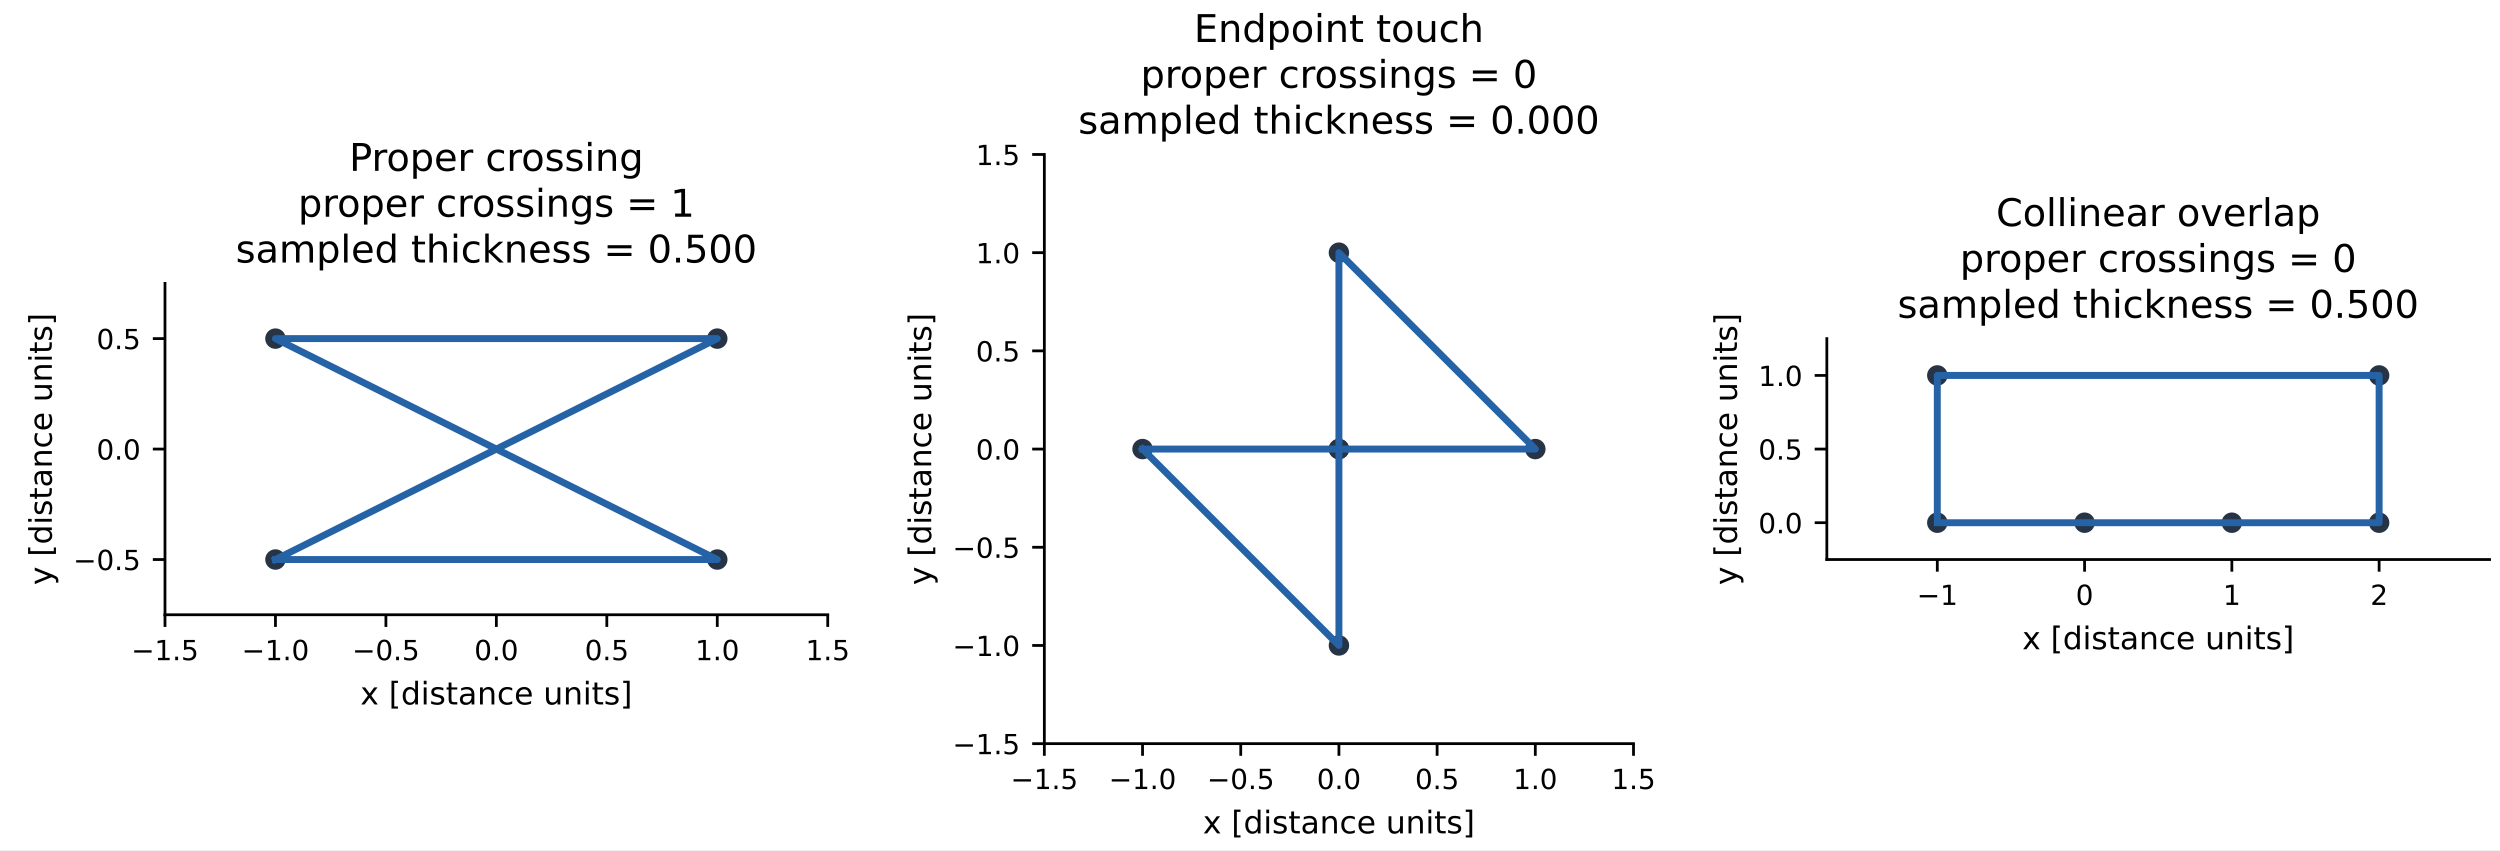
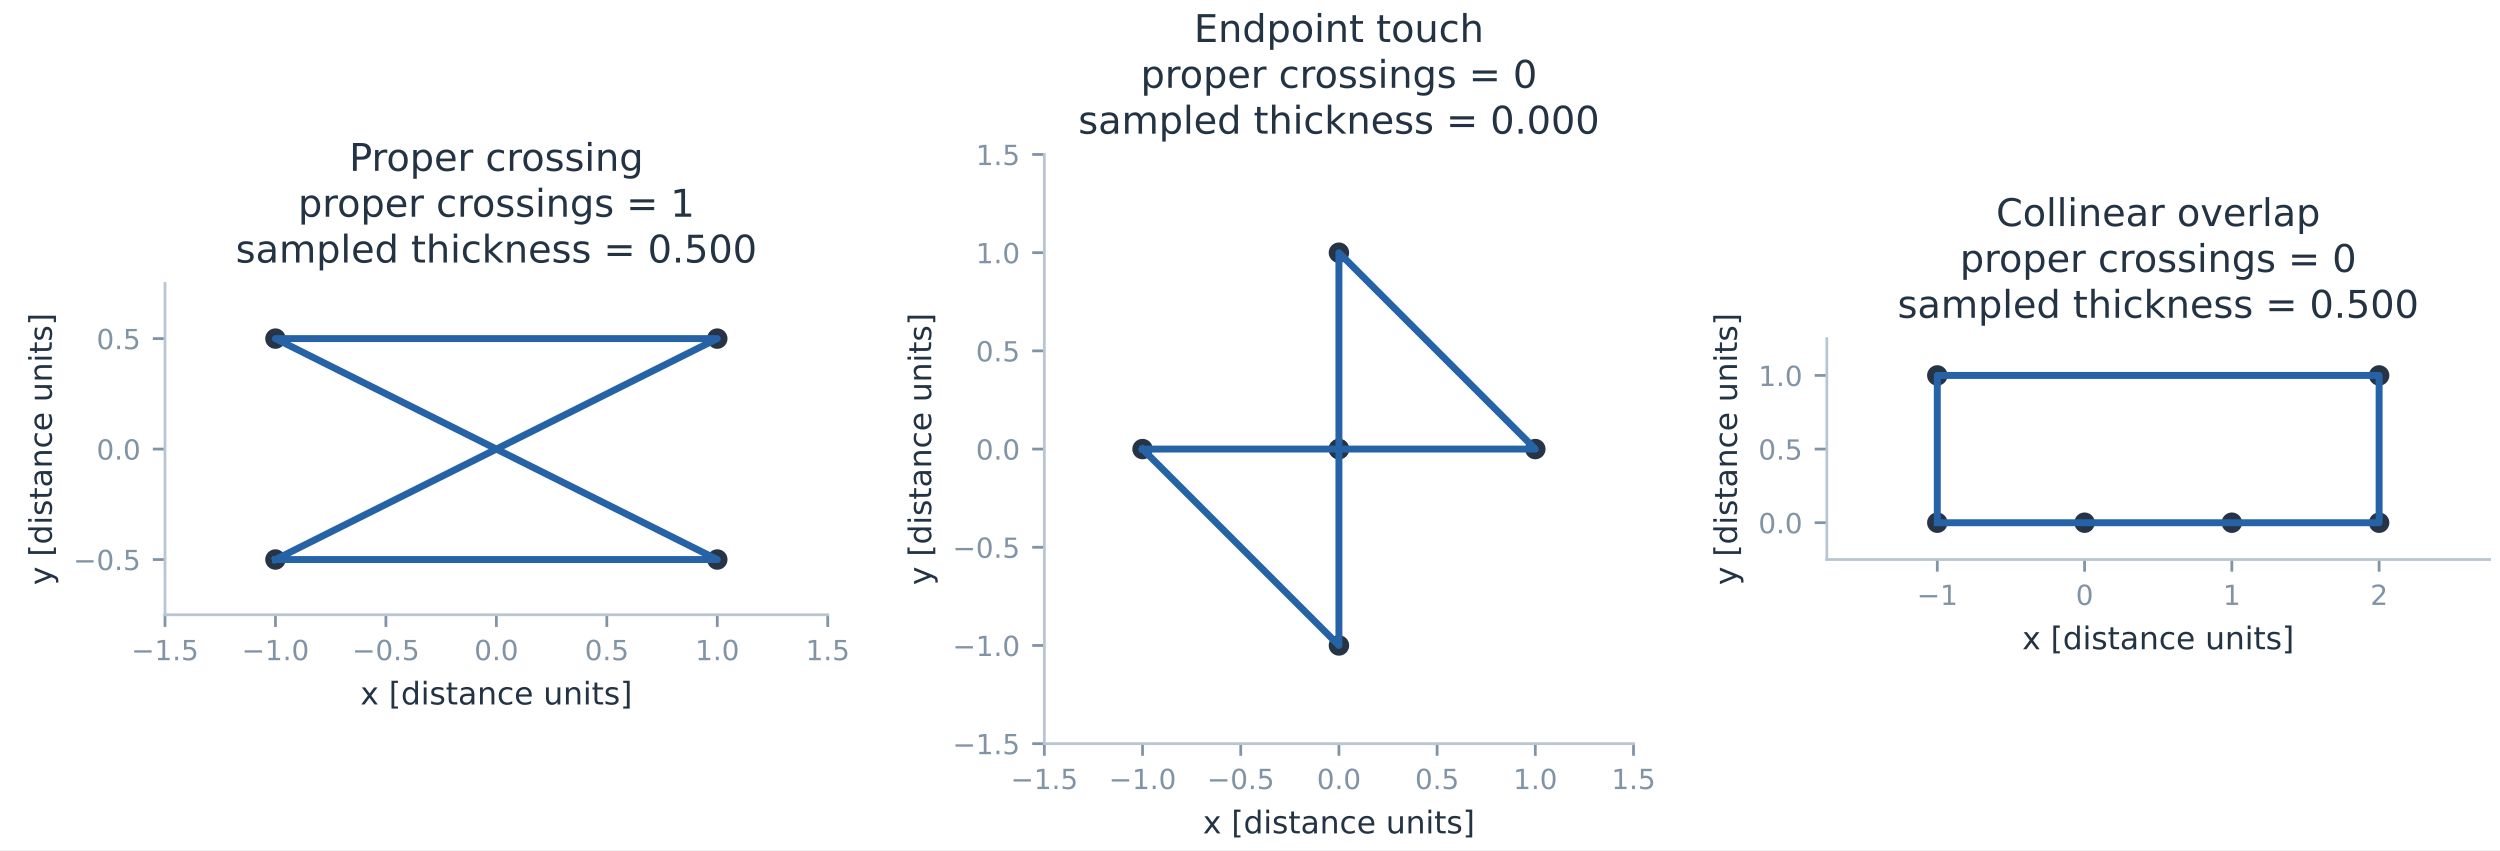
<svg xmlns="http://www.w3.org/2000/svg" xmlns:xlink="http://www.w3.org/1999/xlink" width="720pt" height="244.8pt" viewBox="0 0 720 244.8" version="1.1">
  <defs>
    <style type="text/css">*{stroke-linejoin: round; stroke-linecap: butt}</style>
  </defs>
  <g id="figure_1">
    <g id="patch_1">
      <path d="M 0 244.8  L 720 244.8  L 720 0  L 0 0  z " style="fill: #ffffff" />
    </g>
    <g id="axes_1">
      <g id="patch_2">
        <path d="M 47.517 177.05  L 238.387 177.05  L 238.387 81.615  L 47.517 81.615  z " style="fill: #ffffff" />
      </g>
      <g id="PathCollection_1">
        <defs>
-           <path id="m316eef6f68" d="M 0 2.449  C 0.65 2.449 1.273 2.191 1.732 1.732  C 2.191 1.273 2.449 0.65 2.449 0  C 2.449 -0.65 2.191 -1.273 1.732 -1.732  C 1.273 -2.191 0.65 -2.449 0 -2.449  C -0.65 -2.449 -1.273 -2.191 -1.732 -1.732  C -2.191 -1.273 -2.449 -0.65 -2.449 0  C -2.449 0.65 -2.191 1.273 -1.732 1.732  C -1.273 2.191 -0.65 2.449 0 2.449  z " style="stroke: #263445" />
+           <path id="m71958b439c" d="M 0 2.449  C 0.65 2.449 1.273 2.191 1.732 1.732  C 2.191 1.273 2.449 0.65 2.449 0  C 2.449 -0.65 2.191 -1.273 1.732 -1.732  C 1.273 -2.191 0.65 -2.449 0 -2.449  C -0.65 -2.449 -1.273 -2.191 -1.732 -1.732  C -2.191 -1.273 -2.449 -0.65 -2.449 0  C -2.449 0.65 -2.191 1.273 -1.732 1.732  C -1.273 2.191 -0.65 2.449 0 2.449  z " style="stroke: #263445" />
        </defs>
-         <g clip-path="url(#p3854aa4f36)">
-           <use xlink:href="#m316eef6f68" x="79.329" y="161.144" style="fill: #263445; stroke: #263445" />
-           <use xlink:href="#m316eef6f68" x="206.575" y="97.521" style="fill: #263445; stroke: #263445" />
-           <use xlink:href="#m316eef6f68" x="79.329" y="97.521" style="fill: #263445; stroke: #263445" />
-           <use xlink:href="#m316eef6f68" x="206.575" y="161.144" style="fill: #263445; stroke: #263445" />
+         <g clip-path="url(#pfb04f4b0af)">
+           <use xlink:href="#m71958b439c" x="79.329" y="161.144" style="fill: #263445; stroke: #263445" />
+           <use xlink:href="#m71958b439c" x="206.575" y="97.521" style="fill: #263445; stroke: #263445" />
+           <use xlink:href="#m71958b439c" x="79.329" y="97.521" style="fill: #263445; stroke: #263445" />
+           <use xlink:href="#m71958b439c" x="206.575" y="161.144" style="fill: #263445; stroke: #263445" />
        </g>
      </g>
      <g id="matplotlib.axis_1">
        <g id="xtick_1">
          <g id="line2d_1">
            <defs>
-               <path id="md5be0be402" d="M 0 0  L 0 3.5  " style="stroke: #000000; stroke-width: 0.8" />
+               <path id="m0e92b0ceac" d="M 0 0  L 0 3.5  " style="stroke: #8293a5; stroke-width: 0.8" />
            </defs>
            <g>
-               <use xlink:href="#md5be0be402" x="47.517" y="177.05" style="stroke: #000000; stroke-width: 0.8" />
+               <use xlink:href="#m0e92b0ceac" x="47.517" y="177.05" style="fill: #8293a5; stroke: #8293a5; stroke-width: 0.8" />
            </g>
          </g>
          <g id="text_1">
-             <text style="font-size: 8px; font-family: 'DejaVu Sans'; text-anchor: middle" x="47.517" y="190.128" transform="rotate(-0 47.51719 190.1279)">−1.5</text>
+             <text style="font-size: 8px; font-family: 'DejaVu Sans'; text-anchor: middle; fill: #8293a5" x="47.517" y="190.128" transform="rotate(-0 47.51719 190.1279)">−1.5</text>
          </g>
        </g>
        <g id="xtick_2">
          <g id="line2d_2">
            <g>
-               <use xlink:href="#md5be0be402" x="79.329" y="177.05" style="stroke: #000000; stroke-width: 0.8" />
+               <use xlink:href="#m0e92b0ceac" x="79.329" y="177.05" style="fill: #8293a5; stroke: #8293a5; stroke-width: 0.8" />
            </g>
          </g>
          <g id="text_2">
-             <text style="font-size: 8px; font-family: 'DejaVu Sans'; text-anchor: middle" x="79.329" y="190.128" transform="rotate(-0 79.3288 190.1279)">−1.0</text>
+             <text style="font-size: 8px; font-family: 'DejaVu Sans'; text-anchor: middle; fill: #8293a5" x="79.329" y="190.128" transform="rotate(-0 79.3288 190.1279)">−1.0</text>
          </g>
        </g>
        <g id="xtick_3">
          <g id="line2d_3">
            <g>
-               <use xlink:href="#md5be0be402" x="111.14" y="177.05" style="stroke: #000000; stroke-width: 0.8" />
+               <use xlink:href="#m0e92b0ceac" x="111.14" y="177.05" style="fill: #8293a5; stroke: #8293a5; stroke-width: 0.8" />
            </g>
          </g>
          <g id="text_3">
-             <text style="font-size: 8px; font-family: 'DejaVu Sans'; text-anchor: middle" x="111.14" y="190.128" transform="rotate(-0 111.1404 190.1279)">−0.5</text>
+             <text style="font-size: 8px; font-family: 'DejaVu Sans'; text-anchor: middle; fill: #8293a5" x="111.14" y="190.128" transform="rotate(-0 111.1404 190.1279)">−0.5</text>
          </g>
        </g>
        <g id="xtick_4">
          <g id="line2d_4">
            <g>
-               <use xlink:href="#md5be0be402" x="142.952" y="177.05" style="stroke: #000000; stroke-width: 0.8" />
+               <use xlink:href="#m0e92b0ceac" x="142.952" y="177.05" style="fill: #8293a5; stroke: #8293a5; stroke-width: 0.8" />
            </g>
          </g>
          <g id="text_4">
-             <text style="font-size: 8px; font-family: 'DejaVu Sans'; text-anchor: middle" x="142.952" y="190.128" transform="rotate(-0 142.952 190.1279)">0.0</text>
+             <text style="font-size: 8px; font-family: 'DejaVu Sans'; text-anchor: middle; fill: #8293a5" x="142.952" y="190.128" transform="rotate(-0 142.952 190.1279)">0.0</text>
          </g>
        </g>
        <g id="xtick_5">
          <g id="line2d_5">
            <g>
-               <use xlink:href="#md5be0be402" x="174.764" y="177.05" style="stroke: #000000; stroke-width: 0.8" />
+               <use xlink:href="#m0e92b0ceac" x="174.764" y="177.05" style="fill: #8293a5; stroke: #8293a5; stroke-width: 0.8" />
            </g>
          </g>
          <g id="text_5">
-             <text style="font-size: 8px; font-family: 'DejaVu Sans'; text-anchor: middle" x="174.764" y="190.128" transform="rotate(-0 174.7636 190.1279)">0.5</text>
+             <text style="font-size: 8px; font-family: 'DejaVu Sans'; text-anchor: middle; fill: #8293a5" x="174.764" y="190.128" transform="rotate(-0 174.7636 190.1279)">0.5</text>
          </g>
        </g>
        <g id="xtick_6">
          <g id="line2d_6">
            <g>
-               <use xlink:href="#md5be0be402" x="206.575" y="177.05" style="stroke: #000000; stroke-width: 0.8" />
+               <use xlink:href="#m0e92b0ceac" x="206.575" y="177.05" style="fill: #8293a5; stroke: #8293a5; stroke-width: 0.8" />
            </g>
          </g>
          <g id="text_6">
-             <text style="font-size: 8px; font-family: 'DejaVu Sans'; text-anchor: middle" x="206.575" y="190.128" transform="rotate(-0 206.5752 190.1279)">1.0</text>
+             <text style="font-size: 8px; font-family: 'DejaVu Sans'; text-anchor: middle; fill: #8293a5" x="206.575" y="190.128" transform="rotate(-0 206.5752 190.1279)">1.0</text>
          </g>
        </g>
        <g id="xtick_7">
          <g id="line2d_7">
            <g>
-               <use xlink:href="#md5be0be402" x="238.387" y="177.05" style="stroke: #000000; stroke-width: 0.8" />
+               <use xlink:href="#m0e92b0ceac" x="238.387" y="177.05" style="fill: #8293a5; stroke: #8293a5; stroke-width: 0.8" />
            </g>
          </g>
          <g id="text_7">
-             <text style="font-size: 8px; font-family: 'DejaVu Sans'; text-anchor: middle" x="238.387" y="190.128" transform="rotate(-0 238.3868 190.1279)">1.5</text>
+             <text style="font-size: 8px; font-family: 'DejaVu Sans'; text-anchor: middle; fill: #8293a5" x="238.387" y="190.128" transform="rotate(-0 238.3868 190.1279)">1.5</text>
          </g>
        </g>
        <g id="text_8">
-           <text style="font-size: 9px; font-family: 'DejaVu Sans'; text-anchor: middle" x="142.952" y="202.888" transform="rotate(-0 142.952 202.8883)">x [distance units]</text>
+           <text style="font-size: 9px; font-family: 'DejaVu Sans'; text-anchor: middle; fill: #243344" x="142.952" y="202.888" transform="rotate(-0 142.952 202.8883)">x [distance units]</text>
        </g>
      </g>
      <g id="matplotlib.axis_2">
        <g id="ytick_1">
          <g id="line2d_8">
            <defs>
-               <path id="m7ad3cef480" d="M 0 0  L -3.5 0  " style="stroke: #000000; stroke-width: 0.8" />
+               <path id="m82e55a3c0a" d="M 0 0  L -3.5 0  " style="stroke: #8293a5; stroke-width: 0.8" />
            </defs>
            <g>
-               <use xlink:href="#m7ad3cef480" x="47.517" y="161.144" style="stroke: #000000; stroke-width: 0.8" />
+               <use xlink:href="#m82e55a3c0a" x="47.517" y="161.144" style="fill: #8293a5; stroke: #8293a5; stroke-width: 0.8" />
            </g>
          </g>
          <g id="text_9">
-             <text style="font-size: 8px; font-family: 'DejaVu Sans'; text-anchor: end" x="40.517" y="164.183" transform="rotate(-0 40.51719 164.183)">−0.5</text>
+             <text style="font-size: 8px; font-family: 'DejaVu Sans'; text-anchor: end; fill: #8293a5" x="40.517" y="164.183" transform="rotate(-0 40.51719 164.183)">−0.5</text>
          </g>
        </g>
        <g id="ytick_2">
          <g id="line2d_9">
            <g>
-               <use xlink:href="#m7ad3cef480" x="47.517" y="129.332" style="stroke: #000000; stroke-width: 0.8" />
+               <use xlink:href="#m82e55a3c0a" x="47.517" y="129.332" style="fill: #8293a5; stroke: #8293a5; stroke-width: 0.8" />
            </g>
          </g>
          <g id="text_10">
-             <text style="font-size: 8px; font-family: 'DejaVu Sans'; text-anchor: end" x="40.517" y="132.371" transform="rotate(-0 40.51719 132.3714)">0.0</text>
+             <text style="font-size: 8px; font-family: 'DejaVu Sans'; text-anchor: end; fill: #8293a5" x="40.517" y="132.371" transform="rotate(-0 40.51719 132.3714)">0.0</text>
          </g>
        </g>
        <g id="ytick_3">
          <g id="line2d_10">
            <g>
-               <use xlink:href="#m7ad3cef480" x="47.517" y="97.521" style="stroke: #000000; stroke-width: 0.8" />
+               <use xlink:href="#m82e55a3c0a" x="47.517" y="97.521" style="fill: #8293a5; stroke: #8293a5; stroke-width: 0.8" />
            </g>
          </g>
          <g id="text_11">
-             <text style="font-size: 8px; font-family: 'DejaVu Sans'; text-anchor: end" x="40.517" y="100.56" transform="rotate(-0 40.51719 100.5598)">0.5</text>
+             <text style="font-size: 8px; font-family: 'DejaVu Sans'; text-anchor: end; fill: #8293a5" x="40.517" y="100.56" transform="rotate(-0 40.51719 100.5598)">0.5</text>
          </g>
        </g>
        <g id="text_12">
-           <text style="font-size: 9px; font-family: 'DejaVu Sans'; text-anchor: middle" x="14.929" y="129.332" transform="rotate(-90 14.92883 129.3323)">y [distance units]</text>
+           <text style="font-size: 9px; font-family: 'DejaVu Sans'; text-anchor: middle; fill: #243344" x="14.929" y="129.332" transform="rotate(-90 14.92883 129.3323)">y [distance units]</text>
        </g>
      </g>
      <g id="line2d_11">
-         <path d="M 79.329 161.144  L 206.575 97.521  L 79.329 97.521  L 206.575 161.144  L 79.329 161.144  " clip-path="url(#p3854aa4f36)" style="fill: none; stroke: #2563a6; stroke-width: 2; stroke-linecap: square" />
+         <path d="M 79.329 161.144  L 206.575 97.521  L 79.329 97.521  L 206.575 161.144  L 79.329 161.144  " clip-path="url(#pfb04f4b0af)" style="fill: none; stroke: #2563a6; stroke-width: 2; stroke-linecap: square" />
      </g>
      <g id="patch_3">
-         <path d="M 47.517 177.05  L 47.517 81.615  " style="fill: none; stroke: #000000; stroke-width: 0.8; stroke-linejoin: miter; stroke-linecap: square" />
+         <path d="M 47.517 177.05  L 47.517 81.615  " style="fill: none; stroke: #b9c5d1; stroke-width: 0.8; stroke-linejoin: miter; stroke-linecap: square" />
      </g>
      <g id="patch_4">
-         <path d="M 47.517 177.05  L 238.387 177.05  " style="fill: none; stroke: #000000; stroke-width: 0.8; stroke-linejoin: miter; stroke-linecap: square" />
+         <path d="M 47.517 177.05  L 238.387 177.05  " style="fill: none; stroke: #b9c5d1; stroke-width: 0.8; stroke-linejoin: miter; stroke-linecap: square" />
      </g>
      <g id="text_13">
-         <text style="font-size: 11px; font-family: 'DejaVu Sans'" transform="translate(100.5771 49.20891)">Proper crossing</text>
-         <text style="font-size: 11px; font-family: 'DejaVu Sans'" transform="translate(85.83624 62.41191)">proper crossings = 1</text>
-         <text style="font-size: 11px; font-family: 'DejaVu Sans'" transform="translate(67.88647 75.61492)">sampled thickness = 0.500</text>
+         <text style="font-size: 11px; font-family: 'DejaVu Sans'; fill: #243344" transform="translate(100.5771 49.20891)">Proper crossing</text>
+         <text style="font-size: 11px; font-family: 'DejaVu Sans'; fill: #243344" transform="translate(85.83624 62.41191)">proper crossings = 1</text>
+         <text style="font-size: 11px; font-family: 'DejaVu Sans'; fill: #243344" transform="translate(67.88647 75.61492)">sampled thickness = 0.500</text>
      </g>
    </g>
    <g id="axes_2">
      <g id="patch_5">
        <path d="M 300.771 214.172  L 470.45 214.172  L 470.45 44.493  L 300.771 44.493  z " style="fill: #ffffff" />
      </g>
      <g id="PathCollection_2">
-         <g clip-path="url(#p52de8679a3)">
-           <use xlink:href="#m316eef6f68" x="329.051" y="129.332" style="fill: #263445; stroke: #263445" />
-           <use xlink:href="#m316eef6f68" x="385.61" y="129.332" style="fill: #263445; stroke: #263445" />
-           <use xlink:href="#m316eef6f68" x="385.61" y="72.773" style="fill: #263445; stroke: #263445" />
-           <use xlink:href="#m316eef6f68" x="442.17" y="129.332" style="fill: #263445; stroke: #263445" />
-           <use xlink:href="#m316eef6f68" x="385.61" y="129.332" style="fill: #263445; stroke: #263445" />
-           <use xlink:href="#m316eef6f68" x="385.61" y="185.892" style="fill: #263445; stroke: #263445" />
+         <g clip-path="url(#p44873eb666)">
+           <use xlink:href="#m71958b439c" x="329.051" y="129.332" style="fill: #263445; stroke: #263445" />
+           <use xlink:href="#m71958b439c" x="385.61" y="129.332" style="fill: #263445; stroke: #263445" />
+           <use xlink:href="#m71958b439c" x="385.61" y="72.773" style="fill: #263445; stroke: #263445" />
+           <use xlink:href="#m71958b439c" x="442.17" y="129.332" style="fill: #263445; stroke: #263445" />
+           <use xlink:href="#m71958b439c" x="385.61" y="129.332" style="fill: #263445; stroke: #263445" />
+           <use xlink:href="#m71958b439c" x="385.61" y="185.892" style="fill: #263445; stroke: #263445" />
        </g>
      </g>
      <g id="matplotlib.axis_3">
        <g id="xtick_8">
          <g id="line2d_12">
            <g>
-               <use xlink:href="#md5be0be402" x="300.771" y="214.172" style="stroke: #000000; stroke-width: 0.8" />
+               <use xlink:href="#m0e92b0ceac" x="300.771" y="214.172" style="fill: #8293a5; stroke: #8293a5; stroke-width: 0.8" />
            </g>
          </g>
          <g id="text_14">
-             <text style="font-size: 8px; font-family: 'DejaVu Sans'; text-anchor: middle" x="300.771" y="227.25" transform="rotate(-0 300.7709 227.2499)">−1.5</text>
+             <text style="font-size: 8px; font-family: 'DejaVu Sans'; text-anchor: middle; fill: #8293a5" x="300.771" y="227.25" transform="rotate(-0 300.7709 227.2499)">−1.5</text>
          </g>
        </g>
        <g id="xtick_9">
          <g id="line2d_13">
            <g>
-               <use xlink:href="#md5be0be402" x="329.051" y="214.172" style="stroke: #000000; stroke-width: 0.8" />
+               <use xlink:href="#m0e92b0ceac" x="329.051" y="214.172" style="fill: #8293a5; stroke: #8293a5; stroke-width: 0.8" />
            </g>
          </g>
          <g id="text_15">
-             <text style="font-size: 8px; font-family: 'DejaVu Sans'; text-anchor: middle" x="329.051" y="227.25" transform="rotate(-0 329.0507 227.2499)">−1.0</text>
+             <text style="font-size: 8px; font-family: 'DejaVu Sans'; text-anchor: middle; fill: #8293a5" x="329.051" y="227.25" transform="rotate(-0 329.0507 227.2499)">−1.0</text>
          </g>
        </g>
        <g id="xtick_10">
          <g id="line2d_14">
            <g>
-               <use xlink:href="#md5be0be402" x="357.331" y="214.172" style="stroke: #000000; stroke-width: 0.8" />
+               <use xlink:href="#m0e92b0ceac" x="357.331" y="214.172" style="fill: #8293a5; stroke: #8293a5; stroke-width: 0.8" />
            </g>
          </g>
          <g id="text_16">
-             <text style="font-size: 8px; font-family: 'DejaVu Sans'; text-anchor: middle" x="357.331" y="227.25" transform="rotate(-0 357.3305 227.2499)">−0.5</text>
+             <text style="font-size: 8px; font-family: 'DejaVu Sans'; text-anchor: middle; fill: #8293a5" x="357.331" y="227.25" transform="rotate(-0 357.3305 227.2499)">−0.5</text>
          </g>
        </g>
        <g id="xtick_11">
          <g id="line2d_15">
            <g>
-               <use xlink:href="#md5be0be402" x="385.61" y="214.172" style="stroke: #000000; stroke-width: 0.8" />
+               <use xlink:href="#m0e92b0ceac" x="385.61" y="214.172" style="fill: #8293a5; stroke: #8293a5; stroke-width: 0.8" />
            </g>
          </g>
          <g id="text_17">
-             <text style="font-size: 8px; font-family: 'DejaVu Sans'; text-anchor: middle" x="385.61" y="227.25" transform="rotate(-0 385.6104 227.2499)">0.0</text>
+             <text style="font-size: 8px; font-family: 'DejaVu Sans'; text-anchor: middle; fill: #8293a5" x="385.61" y="227.25" transform="rotate(-0 385.6104 227.2499)">0.0</text>
          </g>
        </g>
        <g id="xtick_12">
          <g id="line2d_16">
            <g>
-               <use xlink:href="#md5be0be402" x="413.89" y="214.172" style="stroke: #000000; stroke-width: 0.8" />
+               <use xlink:href="#m0e92b0ceac" x="413.89" y="214.172" style="fill: #8293a5; stroke: #8293a5; stroke-width: 0.8" />
            </g>
          </g>
          <g id="text_18">
-             <text style="font-size: 8px; font-family: 'DejaVu Sans'; text-anchor: middle" x="413.89" y="227.25" transform="rotate(-0 413.8902 227.2499)">0.5</text>
+             <text style="font-size: 8px; font-family: 'DejaVu Sans'; text-anchor: middle; fill: #8293a5" x="413.89" y="227.25" transform="rotate(-0 413.8902 227.2499)">0.5</text>
          </g>
        </g>
        <g id="xtick_13">
          <g id="line2d_17">
            <g>
-               <use xlink:href="#md5be0be402" x="442.17" y="214.172" style="stroke: #000000; stroke-width: 0.8" />
+               <use xlink:href="#m0e92b0ceac" x="442.17" y="214.172" style="fill: #8293a5; stroke: #8293a5; stroke-width: 0.8" />
            </g>
          </g>
          <g id="text_19">
-             <text style="font-size: 8px; font-family: 'DejaVu Sans'; text-anchor: middle" x="442.17" y="227.25" transform="rotate(-0 442.17 227.2499)">1.0</text>
+             <text style="font-size: 8px; font-family: 'DejaVu Sans'; text-anchor: middle; fill: #8293a5" x="442.17" y="227.25" transform="rotate(-0 442.17 227.2499)">1.0</text>
          </g>
        </g>
        <g id="xtick_14">
          <g id="line2d_18">
            <g>
-               <use xlink:href="#md5be0be402" x="470.45" y="214.172" style="stroke: #000000; stroke-width: 0.8" />
+               <use xlink:href="#m0e92b0ceac" x="470.45" y="214.172" style="fill: #8293a5; stroke: #8293a5; stroke-width: 0.8" />
            </g>
          </g>
          <g id="text_20">
-             <text style="font-size: 8px; font-family: 'DejaVu Sans'; text-anchor: middle" x="470.45" y="227.25" transform="rotate(-0 470.4498 227.2499)">1.5</text>
+             <text style="font-size: 8px; font-family: 'DejaVu Sans'; text-anchor: middle; fill: #8293a5" x="470.45" y="227.25" transform="rotate(-0 470.4498 227.2499)">1.5</text>
          </g>
        </g>
        <g id="text_21">
-           <text style="font-size: 9px; font-family: 'DejaVu Sans'; text-anchor: middle" x="385.61" y="240.01" transform="rotate(-0 385.6104 240.0104)">x [distance units]</text>
+           <text style="font-size: 9px; font-family: 'DejaVu Sans'; text-anchor: middle; fill: #243344" x="385.61" y="240.01" transform="rotate(-0 385.6104 240.0104)">x [distance units]</text>
        </g>
      </g>
      <g id="matplotlib.axis_4">
        <g id="ytick_4">
          <g id="line2d_19">
            <g>
-               <use xlink:href="#m7ad3cef480" x="300.771" y="214.172" style="stroke: #000000; stroke-width: 0.8" />
+               <use xlink:href="#m82e55a3c0a" x="300.771" y="214.172" style="fill: #8293a5; stroke: #8293a5; stroke-width: 0.8" />
            </g>
          </g>
          <g id="text_22">
-             <text style="font-size: 8px; font-family: 'DejaVu Sans'; text-anchor: end" x="293.771" y="217.211" transform="rotate(-0 293.7709 217.2109)">−1.5</text>
+             <text style="font-size: 8px; font-family: 'DejaVu Sans'; text-anchor: end; fill: #8293a5" x="293.771" y="217.211" transform="rotate(-0 293.7709 217.2109)">−1.5</text>
          </g>
        </g>
        <g id="ytick_5">
          <g id="line2d_20">
            <g>
-               <use xlink:href="#m7ad3cef480" x="300.771" y="185.892" style="stroke: #000000; stroke-width: 0.8" />
+               <use xlink:href="#m82e55a3c0a" x="300.771" y="185.892" style="fill: #8293a5; stroke: #8293a5; stroke-width: 0.8" />
            </g>
          </g>
          <g id="text_23">
-             <text style="font-size: 8px; font-family: 'DejaVu Sans'; text-anchor: end" x="293.771" y="188.931" transform="rotate(-0 293.7709 188.931)">−1.0</text>
+             <text style="font-size: 8px; font-family: 'DejaVu Sans'; text-anchor: end; fill: #8293a5" x="293.771" y="188.931" transform="rotate(-0 293.7709 188.931)">−1.0</text>
          </g>
        </g>
        <g id="ytick_6">
          <g id="line2d_21">
            <g>
-               <use xlink:href="#m7ad3cef480" x="300.771" y="157.612" style="stroke: #000000; stroke-width: 0.8" />
+               <use xlink:href="#m82e55a3c0a" x="300.771" y="157.612" style="fill: #8293a5; stroke: #8293a5; stroke-width: 0.8" />
            </g>
          </g>
          <g id="text_24">
-             <text style="font-size: 8px; font-family: 'DejaVu Sans'; text-anchor: end" x="293.771" y="160.651" transform="rotate(-0 293.7709 160.6512)">−0.5</text>
+             <text style="font-size: 8px; font-family: 'DejaVu Sans'; text-anchor: end; fill: #8293a5" x="293.771" y="160.651" transform="rotate(-0 293.7709 160.6512)">−0.5</text>
          </g>
        </g>
        <g id="ytick_7">
          <g id="line2d_22">
            <g>
-               <use xlink:href="#m7ad3cef480" x="300.771" y="129.332" style="stroke: #000000; stroke-width: 0.8" />
+               <use xlink:href="#m82e55a3c0a" x="300.771" y="129.332" style="fill: #8293a5; stroke: #8293a5; stroke-width: 0.8" />
            </g>
          </g>
          <g id="text_25">
-             <text style="font-size: 8px; font-family: 'DejaVu Sans'; text-anchor: end" x="293.771" y="132.371" transform="rotate(-0 293.7709 132.3714)">0.0</text>
+             <text style="font-size: 8px; font-family: 'DejaVu Sans'; text-anchor: end; fill: #8293a5" x="293.771" y="132.371" transform="rotate(-0 293.7709 132.3714)">0.0</text>
          </g>
        </g>
        <g id="ytick_8">
          <g id="line2d_23">
            <g>
-               <use xlink:href="#m7ad3cef480" x="300.771" y="101.053" style="stroke: #000000; stroke-width: 0.8" />
+               <use xlink:href="#m82e55a3c0a" x="300.771" y="101.053" style="fill: #8293a5; stroke: #8293a5; stroke-width: 0.8" />
            </g>
          </g>
          <g id="text_26">
-             <text style="font-size: 8px; font-family: 'DejaVu Sans'; text-anchor: end" x="293.771" y="104.092" transform="rotate(-0 293.7709 104.0916)">0.5</text>
+             <text style="font-size: 8px; font-family: 'DejaVu Sans'; text-anchor: end; fill: #8293a5" x="293.771" y="104.092" transform="rotate(-0 293.7709 104.0916)">0.5</text>
          </g>
        </g>
        <g id="ytick_9">
          <g id="line2d_24">
            <g>
-               <use xlink:href="#m7ad3cef480" x="300.771" y="72.773" style="stroke: #000000; stroke-width: 0.8" />
+               <use xlink:href="#m82e55a3c0a" x="300.771" y="72.773" style="fill: #8293a5; stroke: #8293a5; stroke-width: 0.8" />
            </g>
          </g>
          <g id="text_27">
-             <text style="font-size: 8px; font-family: 'DejaVu Sans'; text-anchor: end" x="293.771" y="75.812" transform="rotate(-0 293.7709 75.81175)">1.0</text>
+             <text style="font-size: 8px; font-family: 'DejaVu Sans'; text-anchor: end; fill: #8293a5" x="293.771" y="75.812" transform="rotate(-0 293.7709 75.81175)">1.0</text>
          </g>
        </g>
        <g id="ytick_10">
          <g id="line2d_25">
            <g>
-               <use xlink:href="#m7ad3cef480" x="300.771" y="44.493" style="stroke: #000000; stroke-width: 0.8" />
+               <use xlink:href="#m82e55a3c0a" x="300.771" y="44.493" style="fill: #8293a5; stroke: #8293a5; stroke-width: 0.8" />
            </g>
          </g>
          <g id="text_28">
-             <text style="font-size: 8px; font-family: 'DejaVu Sans'; text-anchor: end" x="293.771" y="47.532" transform="rotate(-0 293.7709 47.53193)">1.5</text>
+             <text style="font-size: 8px; font-family: 'DejaVu Sans'; text-anchor: end; fill: #8293a5" x="293.771" y="47.532" transform="rotate(-0 293.7709 47.53193)">1.5</text>
          </g>
        </g>
        <g id="text_29">
-           <text style="font-size: 9px; font-family: 'DejaVu Sans'; text-anchor: middle" x="268.183" y="129.332" transform="rotate(-90 268.1825 129.3323)">y [distance units]</text>
+           <text style="font-size: 9px; font-family: 'DejaVu Sans'; text-anchor: middle; fill: #243344" x="268.183" y="129.332" transform="rotate(-90 268.1825 129.3323)">y [distance units]</text>
        </g>
      </g>
      <g id="line2d_26">
-         <path d="M 329.051 129.332  L 385.61 129.332  L 385.61 72.773  L 442.17 129.332  L 385.61 129.332  L 385.61 185.892  L 329.051 129.332  " clip-path="url(#p52de8679a3)" style="fill: none; stroke: #2563a6; stroke-width: 2; stroke-linecap: square" />
+         <path d="M 329.051 129.332  L 385.61 129.332  L 385.61 72.773  L 442.17 129.332  L 385.61 129.332  L 385.61 185.892  L 329.051 129.332  " clip-path="url(#p44873eb666)" style="fill: none; stroke: #2563a6; stroke-width: 2; stroke-linecap: square" />
      </g>
      <g id="patch_6">
-         <path d="M 300.771 214.172  L 300.771 44.493  " style="fill: none; stroke: #000000; stroke-width: 0.8; stroke-linejoin: miter; stroke-linecap: square" />
+         <path d="M 300.771 214.172  L 300.771 44.493  " style="fill: none; stroke: #b9c5d1; stroke-width: 0.8; stroke-linejoin: miter; stroke-linecap: square" />
      </g>
      <g id="patch_7">
-         <path d="M 300.771 214.172  L 470.45 214.172  " style="fill: none; stroke: #000000; stroke-width: 0.8; stroke-linejoin: miter; stroke-linecap: square" />
+         <path d="M 300.771 214.172  L 470.45 214.172  " style="fill: none; stroke: #b9c5d1; stroke-width: 0.8; stroke-linejoin: miter; stroke-linecap: square" />
      </g>
      <g id="text_30">
-         <text style="font-size: 11px; font-family: 'DejaVu Sans'" transform="translate(343.8662 12.08685)">Endpoint touch</text>
-         <text style="font-size: 11px; font-family: 'DejaVu Sans'" transform="translate(328.4946 25.28986)">proper crossings = 0</text>
-         <text style="font-size: 11px; font-family: 'DejaVu Sans'" transform="translate(310.5448 38.49287)">sampled thickness = 0.000</text>
+         <text style="font-size: 11px; font-family: 'DejaVu Sans'; fill: #243344" transform="translate(343.8662 12.08685)">Endpoint touch</text>
+         <text style="font-size: 11px; font-family: 'DejaVu Sans'; fill: #243344" transform="translate(328.4946 25.28986)">proper crossings = 0</text>
+         <text style="font-size: 11px; font-family: 'DejaVu Sans'; fill: #243344" transform="translate(310.5448 38.49287)">sampled thickness = 0.000</text>
      </g>
    </g>
    <g id="axes_3">
      <g id="patch_8">
        <path d="M 526.13 161.144  L 717 161.144  L 717 97.521  L 526.13 97.521  z " style="fill: #ffffff" />
      </g>
      <g id="PathCollection_3">
-         <g clip-path="url(#p8c83d79e53)">
-           <use xlink:href="#m316eef6f68" x="557.942" y="150.54" style="fill: #263445; stroke: #263445" />
-           <use xlink:href="#m316eef6f68" x="642.773" y="150.54" style="fill: #263445; stroke: #263445" />
-           <use xlink:href="#m316eef6f68" x="600.357" y="150.54" style="fill: #263445; stroke: #263445" />
-           <use xlink:href="#m316eef6f68" x="685.188" y="150.54" style="fill: #263445; stroke: #263445" />
-           <use xlink:href="#m316eef6f68" x="685.188" y="108.125" style="fill: #263445; stroke: #263445" />
-           <use xlink:href="#m316eef6f68" x="557.942" y="108.125" style="fill: #263445; stroke: #263445" />
+         <g clip-path="url(#p6a3f8e8efa)">
+           <use xlink:href="#m71958b439c" x="557.942" y="150.54" style="fill: #263445; stroke: #263445" />
+           <use xlink:href="#m71958b439c" x="642.773" y="150.54" style="fill: #263445; stroke: #263445" />
+           <use xlink:href="#m71958b439c" x="600.357" y="150.54" style="fill: #263445; stroke: #263445" />
+           <use xlink:href="#m71958b439c" x="685.188" y="150.54" style="fill: #263445; stroke: #263445" />
+           <use xlink:href="#m71958b439c" x="685.188" y="108.125" style="fill: #263445; stroke: #263445" />
+           <use xlink:href="#m71958b439c" x="557.942" y="108.125" style="fill: #263445; stroke: #263445" />
        </g>
      </g>
      <g id="matplotlib.axis_5">
        <g id="xtick_15">
          <g id="line2d_27">
            <g>
-               <use xlink:href="#md5be0be402" x="557.942" y="161.144" style="stroke: #000000; stroke-width: 0.8" />
+               <use xlink:href="#m0e92b0ceac" x="557.942" y="161.144" style="fill: #8293a5; stroke: #8293a5; stroke-width: 0.8" />
            </g>
          </g>
          <g id="text_31">
-             <text style="font-size: 8px; font-family: 'DejaVu Sans'; text-anchor: middle" x="557.942" y="174.222" transform="rotate(-0 557.9417 174.2221)">−1</text>
+             <text style="font-size: 8px; font-family: 'DejaVu Sans'; text-anchor: middle; fill: #8293a5" x="557.942" y="174.222" transform="rotate(-0 557.9417 174.2221)">−1</text>
          </g>
        </g>
        <g id="xtick_16">
          <g id="line2d_28">
            <g>
-               <use xlink:href="#md5be0be402" x="600.357" y="161.144" style="stroke: #000000; stroke-width: 0.8" />
+               <use xlink:href="#m0e92b0ceac" x="600.357" y="161.144" style="fill: #8293a5; stroke: #8293a5; stroke-width: 0.8" />
            </g>
          </g>
          <g id="text_32">
-             <text style="font-size: 8px; font-family: 'DejaVu Sans'; text-anchor: middle" x="600.357" y="174.222" transform="rotate(-0 600.3572 174.2221)">0</text>
+             <text style="font-size: 8px; font-family: 'DejaVu Sans'; text-anchor: middle; fill: #8293a5" x="600.357" y="174.222" transform="rotate(-0 600.3572 174.2221)">0</text>
          </g>
        </g>
        <g id="xtick_17">
          <g id="line2d_29">
            <g>
-               <use xlink:href="#md5be0be402" x="642.773" y="161.144" style="stroke: #000000; stroke-width: 0.8" />
+               <use xlink:href="#m0e92b0ceac" x="642.773" y="161.144" style="fill: #8293a5; stroke: #8293a5; stroke-width: 0.8" />
            </g>
          </g>
          <g id="text_33">
-             <text style="font-size: 8px; font-family: 'DejaVu Sans'; text-anchor: middle" x="642.773" y="174.222" transform="rotate(-0 642.7727 174.2221)">1</text>
+             <text style="font-size: 8px; font-family: 'DejaVu Sans'; text-anchor: middle; fill: #8293a5" x="642.773" y="174.222" transform="rotate(-0 642.7727 174.2221)">1</text>
          </g>
        </g>
        <g id="xtick_18">
          <g id="line2d_30">
            <g>
-               <use xlink:href="#md5be0be402" x="685.188" y="161.144" style="stroke: #000000; stroke-width: 0.8" />
+               <use xlink:href="#m0e92b0ceac" x="685.188" y="161.144" style="fill: #8293a5; stroke: #8293a5; stroke-width: 0.8" />
            </g>
          </g>
          <g id="text_34">
-             <text style="font-size: 8px; font-family: 'DejaVu Sans'; text-anchor: middle" x="685.188" y="174.222" transform="rotate(-0 685.1882 174.2221)">2</text>
+             <text style="font-size: 8px; font-family: 'DejaVu Sans'; text-anchor: middle; fill: #8293a5" x="685.188" y="174.222" transform="rotate(-0 685.1882 174.2221)">2</text>
          </g>
        </g>
        <g id="text_35">
-           <text style="font-size: 9px; font-family: 'DejaVu Sans'; text-anchor: middle" x="621.565" y="186.983" transform="rotate(-0 621.5649 186.9825)">x [distance units]</text>
+           <text style="font-size: 9px; font-family: 'DejaVu Sans'; text-anchor: middle; fill: #243344" x="621.565" y="186.983" transform="rotate(-0 621.5649 186.9825)">x [distance units]</text>
        </g>
      </g>
      <g id="matplotlib.axis_6">
        <g id="ytick_11">
          <g id="line2d_31">
            <g>
-               <use xlink:href="#m7ad3cef480" x="526.13" y="150.54" style="stroke: #000000; stroke-width: 0.8" />
+               <use xlink:href="#m82e55a3c0a" x="526.13" y="150.54" style="fill: #8293a5; stroke: #8293a5; stroke-width: 0.8" />
            </g>
          </g>
          <g id="text_36">
-             <text style="font-size: 8px; font-family: 'DejaVu Sans'; text-anchor: end" x="519.13" y="153.579" transform="rotate(-0 519.1301 153.5791)">0.0</text>
+             <text style="font-size: 8px; font-family: 'DejaVu Sans'; text-anchor: end; fill: #8293a5" x="519.13" y="153.579" transform="rotate(-0 519.1301 153.5791)">0.0</text>
          </g>
        </g>
        <g id="ytick_12">
          <g id="line2d_32">
            <g>
-               <use xlink:href="#m7ad3cef480" x="526.13" y="129.332" style="stroke: #000000; stroke-width: 0.8" />
+               <use xlink:href="#m82e55a3c0a" x="526.13" y="129.332" style="fill: #8293a5; stroke: #8293a5; stroke-width: 0.8" />
            </g>
          </g>
          <g id="text_37">
-             <text style="font-size: 8px; font-family: 'DejaVu Sans'; text-anchor: end" x="519.13" y="132.371" transform="rotate(-0 519.1301 132.3714)">0.5</text>
+             <text style="font-size: 8px; font-family: 'DejaVu Sans'; text-anchor: end; fill: #8293a5" x="519.13" y="132.371" transform="rotate(-0 519.1301 132.3714)">0.5</text>
          </g>
        </g>
        <g id="ytick_13">
          <g id="line2d_33">
            <g>
-               <use xlink:href="#m7ad3cef480" x="526.13" y="108.125" style="stroke: #000000; stroke-width: 0.8" />
+               <use xlink:href="#m82e55a3c0a" x="526.13" y="108.125" style="fill: #8293a5; stroke: #8293a5; stroke-width: 0.8" />
            </g>
          </g>
          <g id="text_38">
-             <text style="font-size: 8px; font-family: 'DejaVu Sans'; text-anchor: end" x="519.13" y="111.164" transform="rotate(-0 519.1301 111.1637)">1.0</text>
+             <text style="font-size: 8px; font-family: 'DejaVu Sans'; text-anchor: end; fill: #8293a5" x="519.13" y="111.164" transform="rotate(-0 519.1301 111.1637)">1.0</text>
          </g>
        </g>
        <g id="text_39">
-           <text style="font-size: 9px; font-family: 'DejaVu Sans'; text-anchor: middle" x="500.245" y="129.332" transform="rotate(-90 500.2455 129.3323)">y [distance units]</text>
+           <text style="font-size: 9px; font-family: 'DejaVu Sans'; text-anchor: middle; fill: #243344" x="500.245" y="129.332" transform="rotate(-90 500.2455 129.3323)">y [distance units]</text>
        </g>
      </g>
      <g id="line2d_34">
-         <path d="M 557.942 150.54  L 642.773 150.54  L 600.357 150.54  L 685.188 150.54  L 685.188 108.125  L 557.942 108.125  L 557.942 150.54  " clip-path="url(#p8c83d79e53)" style="fill: none; stroke: #2563a6; stroke-width: 2; stroke-linecap: square" />
+         <path d="M 557.942 150.54  L 642.773 150.54  L 600.357 150.54  L 685.188 150.54  L 685.188 108.125  L 557.942 108.125  L 557.942 150.54  " clip-path="url(#p6a3f8e8efa)" style="fill: none; stroke: #2563a6; stroke-width: 2; stroke-linecap: square" />
      </g>
      <g id="patch_9">
-         <path d="M 526.13 161.144  L 526.13 97.521  " style="fill: none; stroke: #000000; stroke-width: 0.8; stroke-linejoin: miter; stroke-linecap: square" />
+         <path d="M 526.13 161.144  L 526.13 97.521  " style="fill: none; stroke: #b9c5d1; stroke-width: 0.8; stroke-linejoin: miter; stroke-linecap: square" />
      </g>
      <g id="patch_10">
-         <path d="M 526.13 161.144  L 717 161.144  " style="fill: none; stroke: #000000; stroke-width: 0.8; stroke-linejoin: miter; stroke-linecap: square" />
+         <path d="M 526.13 161.144  L 717 161.144  " style="fill: none; stroke: #b9c5d1; stroke-width: 0.8; stroke-linejoin: miter; stroke-linecap: square" />
      </g>
      <g id="text_40">
-         <text style="font-size: 11px; font-family: 'DejaVu Sans'" transform="translate(574.8699 65.11471)">Collinear overlap</text>
-         <text style="font-size: 11px; font-family: 'DejaVu Sans'" transform="translate(564.4492 78.31772)">proper crossings = 0</text>
-         <text style="font-size: 11px; font-family: 'DejaVu Sans'" transform="translate(546.4994 91.52073)">sampled thickness = 0.500</text>
+         <text style="font-size: 11px; font-family: 'DejaVu Sans'; fill: #243344" transform="translate(574.8699 65.11471)">Collinear overlap</text>
+         <text style="font-size: 11px; font-family: 'DejaVu Sans'; fill: #243344" transform="translate(564.4492 78.31772)">proper crossings = 0</text>
+         <text style="font-size: 11px; font-family: 'DejaVu Sans'; fill: #243344" transform="translate(546.4994 91.52073)">sampled thickness = 0.500</text>
      </g>
    </g>
  </g>
  <defs>
-     <clipPath id="p3854aa4f36">
+     <clipPath id="pfb04f4b0af">
      <rect x="47.517" y="81.615" width="190.87" height="95.435" />
    </clipPath>
-     <clipPath id="p52de8679a3">
+     <clipPath id="p44873eb666">
      <rect x="300.771" y="44.493" width="169.679" height="169.679" />
    </clipPath>
-     <clipPath id="p8c83d79e53">
+     <clipPath id="p6a3f8e8efa">
      <rect x="526.13" y="97.521" width="190.87" height="63.623" />
    </clipPath>
  </defs>
</svg>
